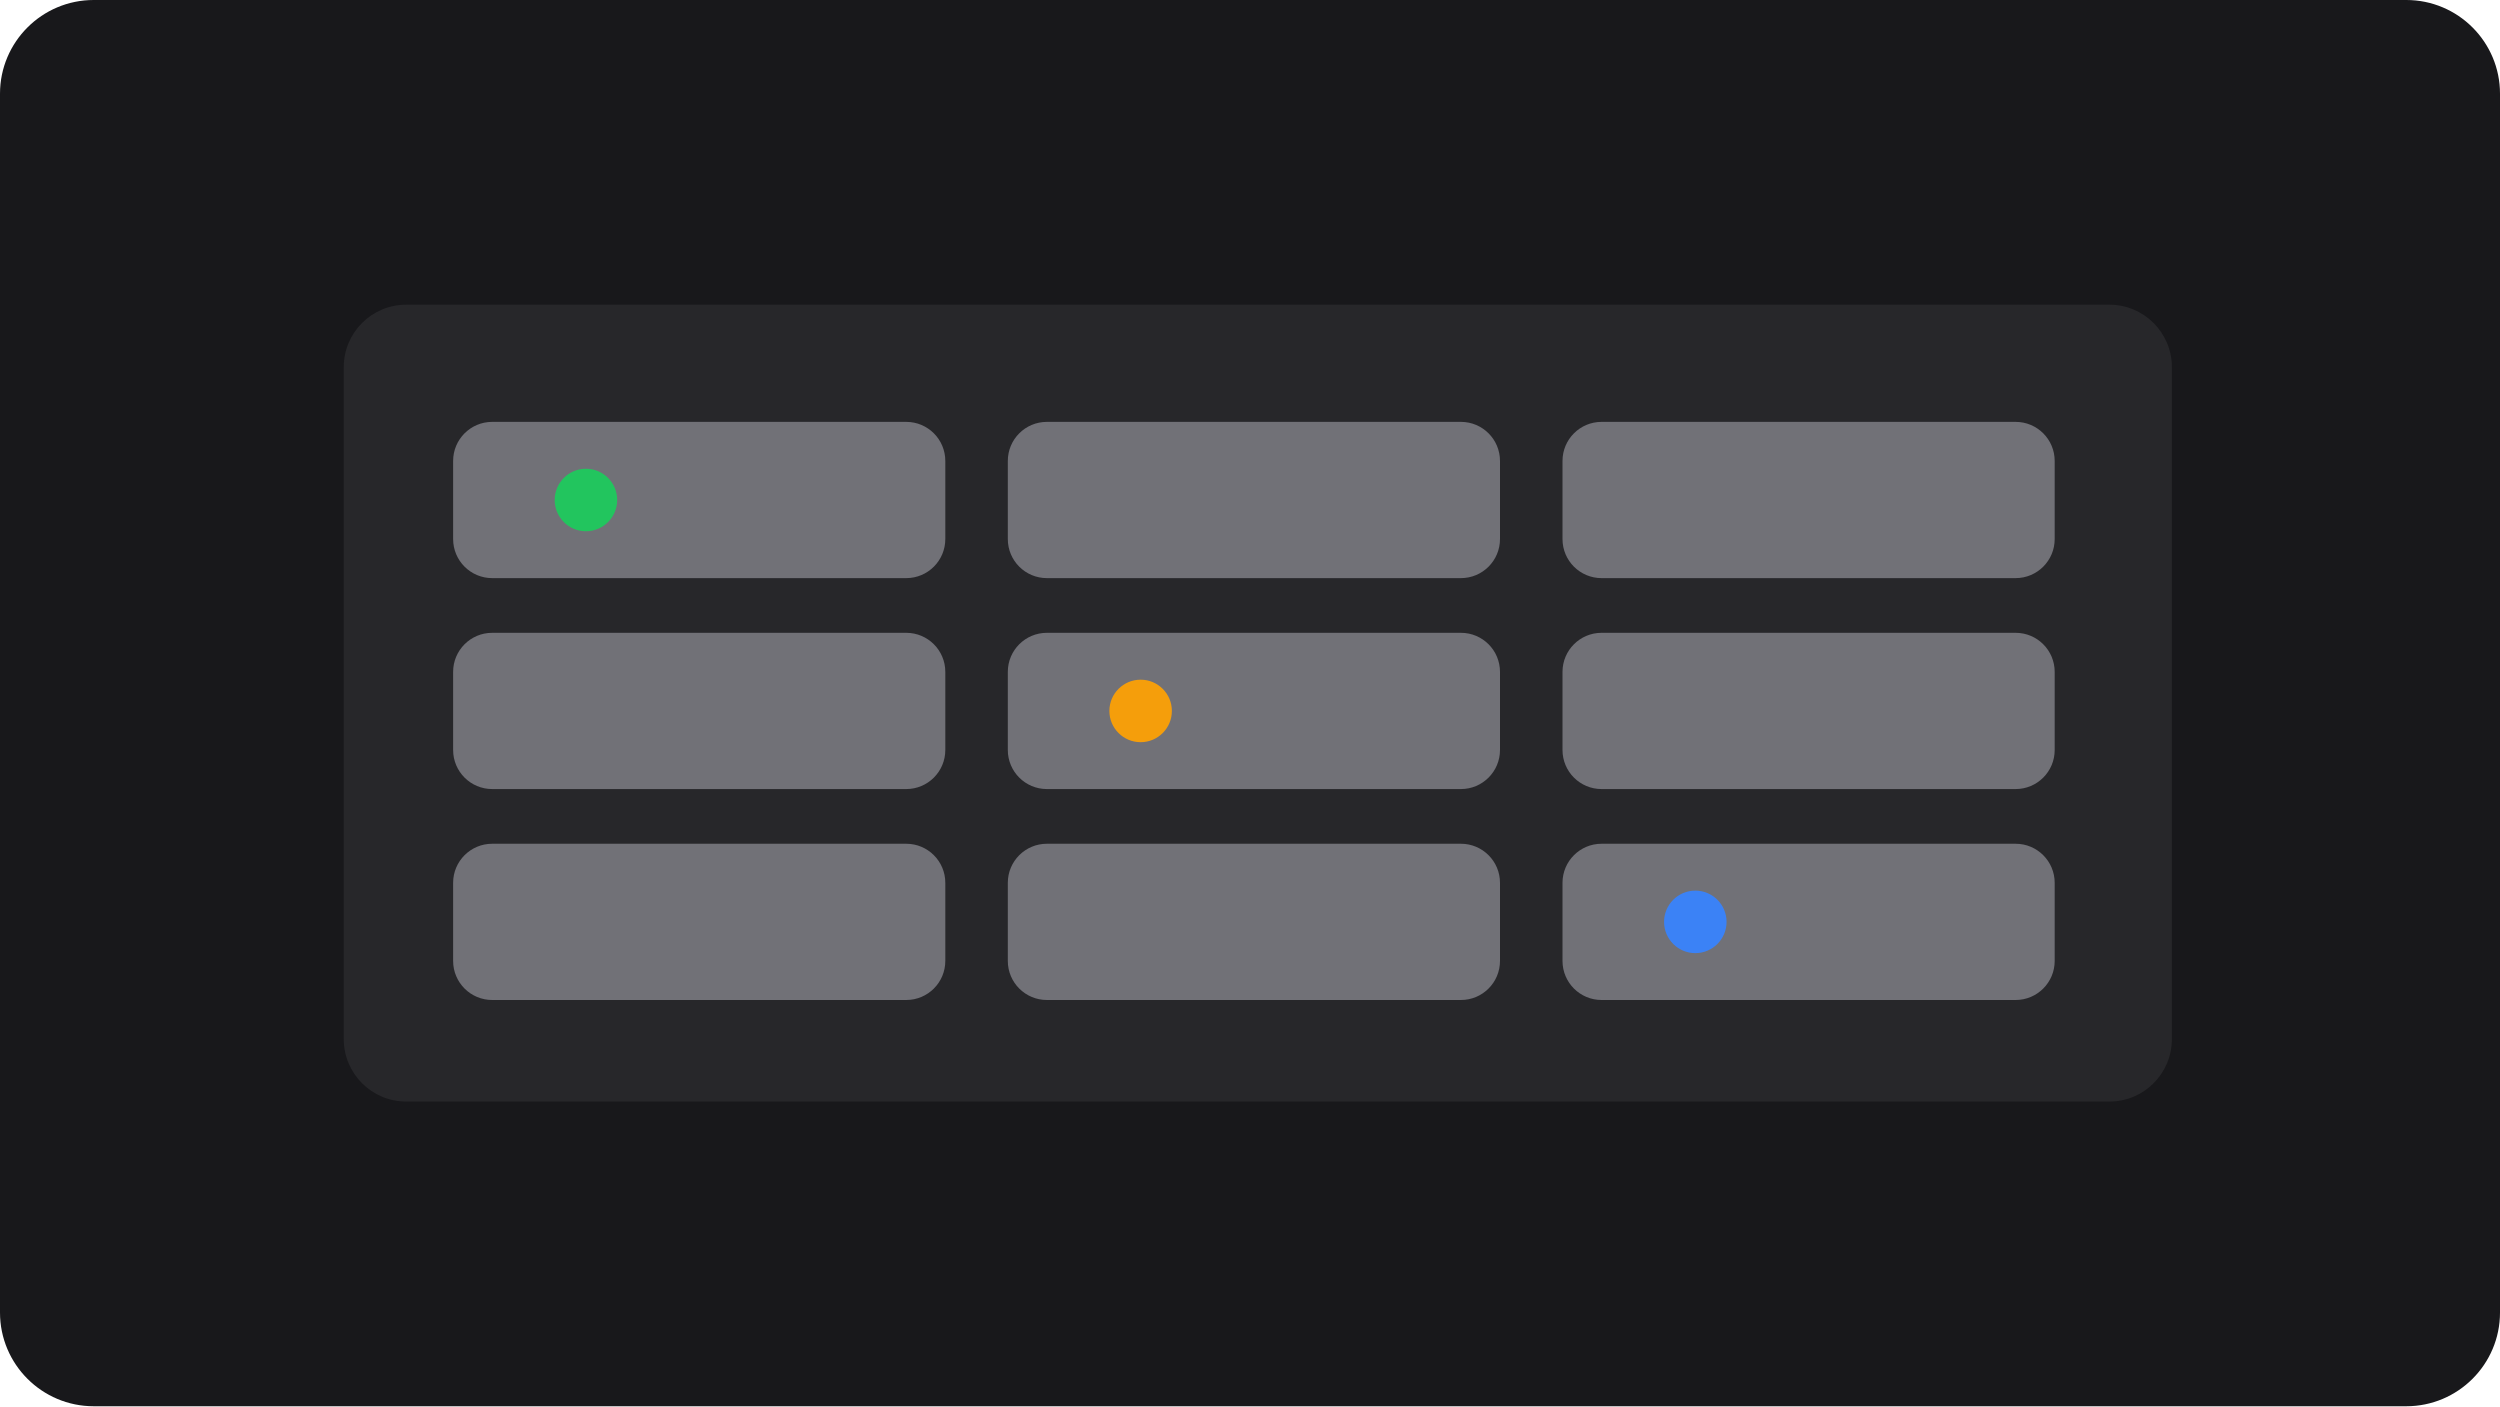
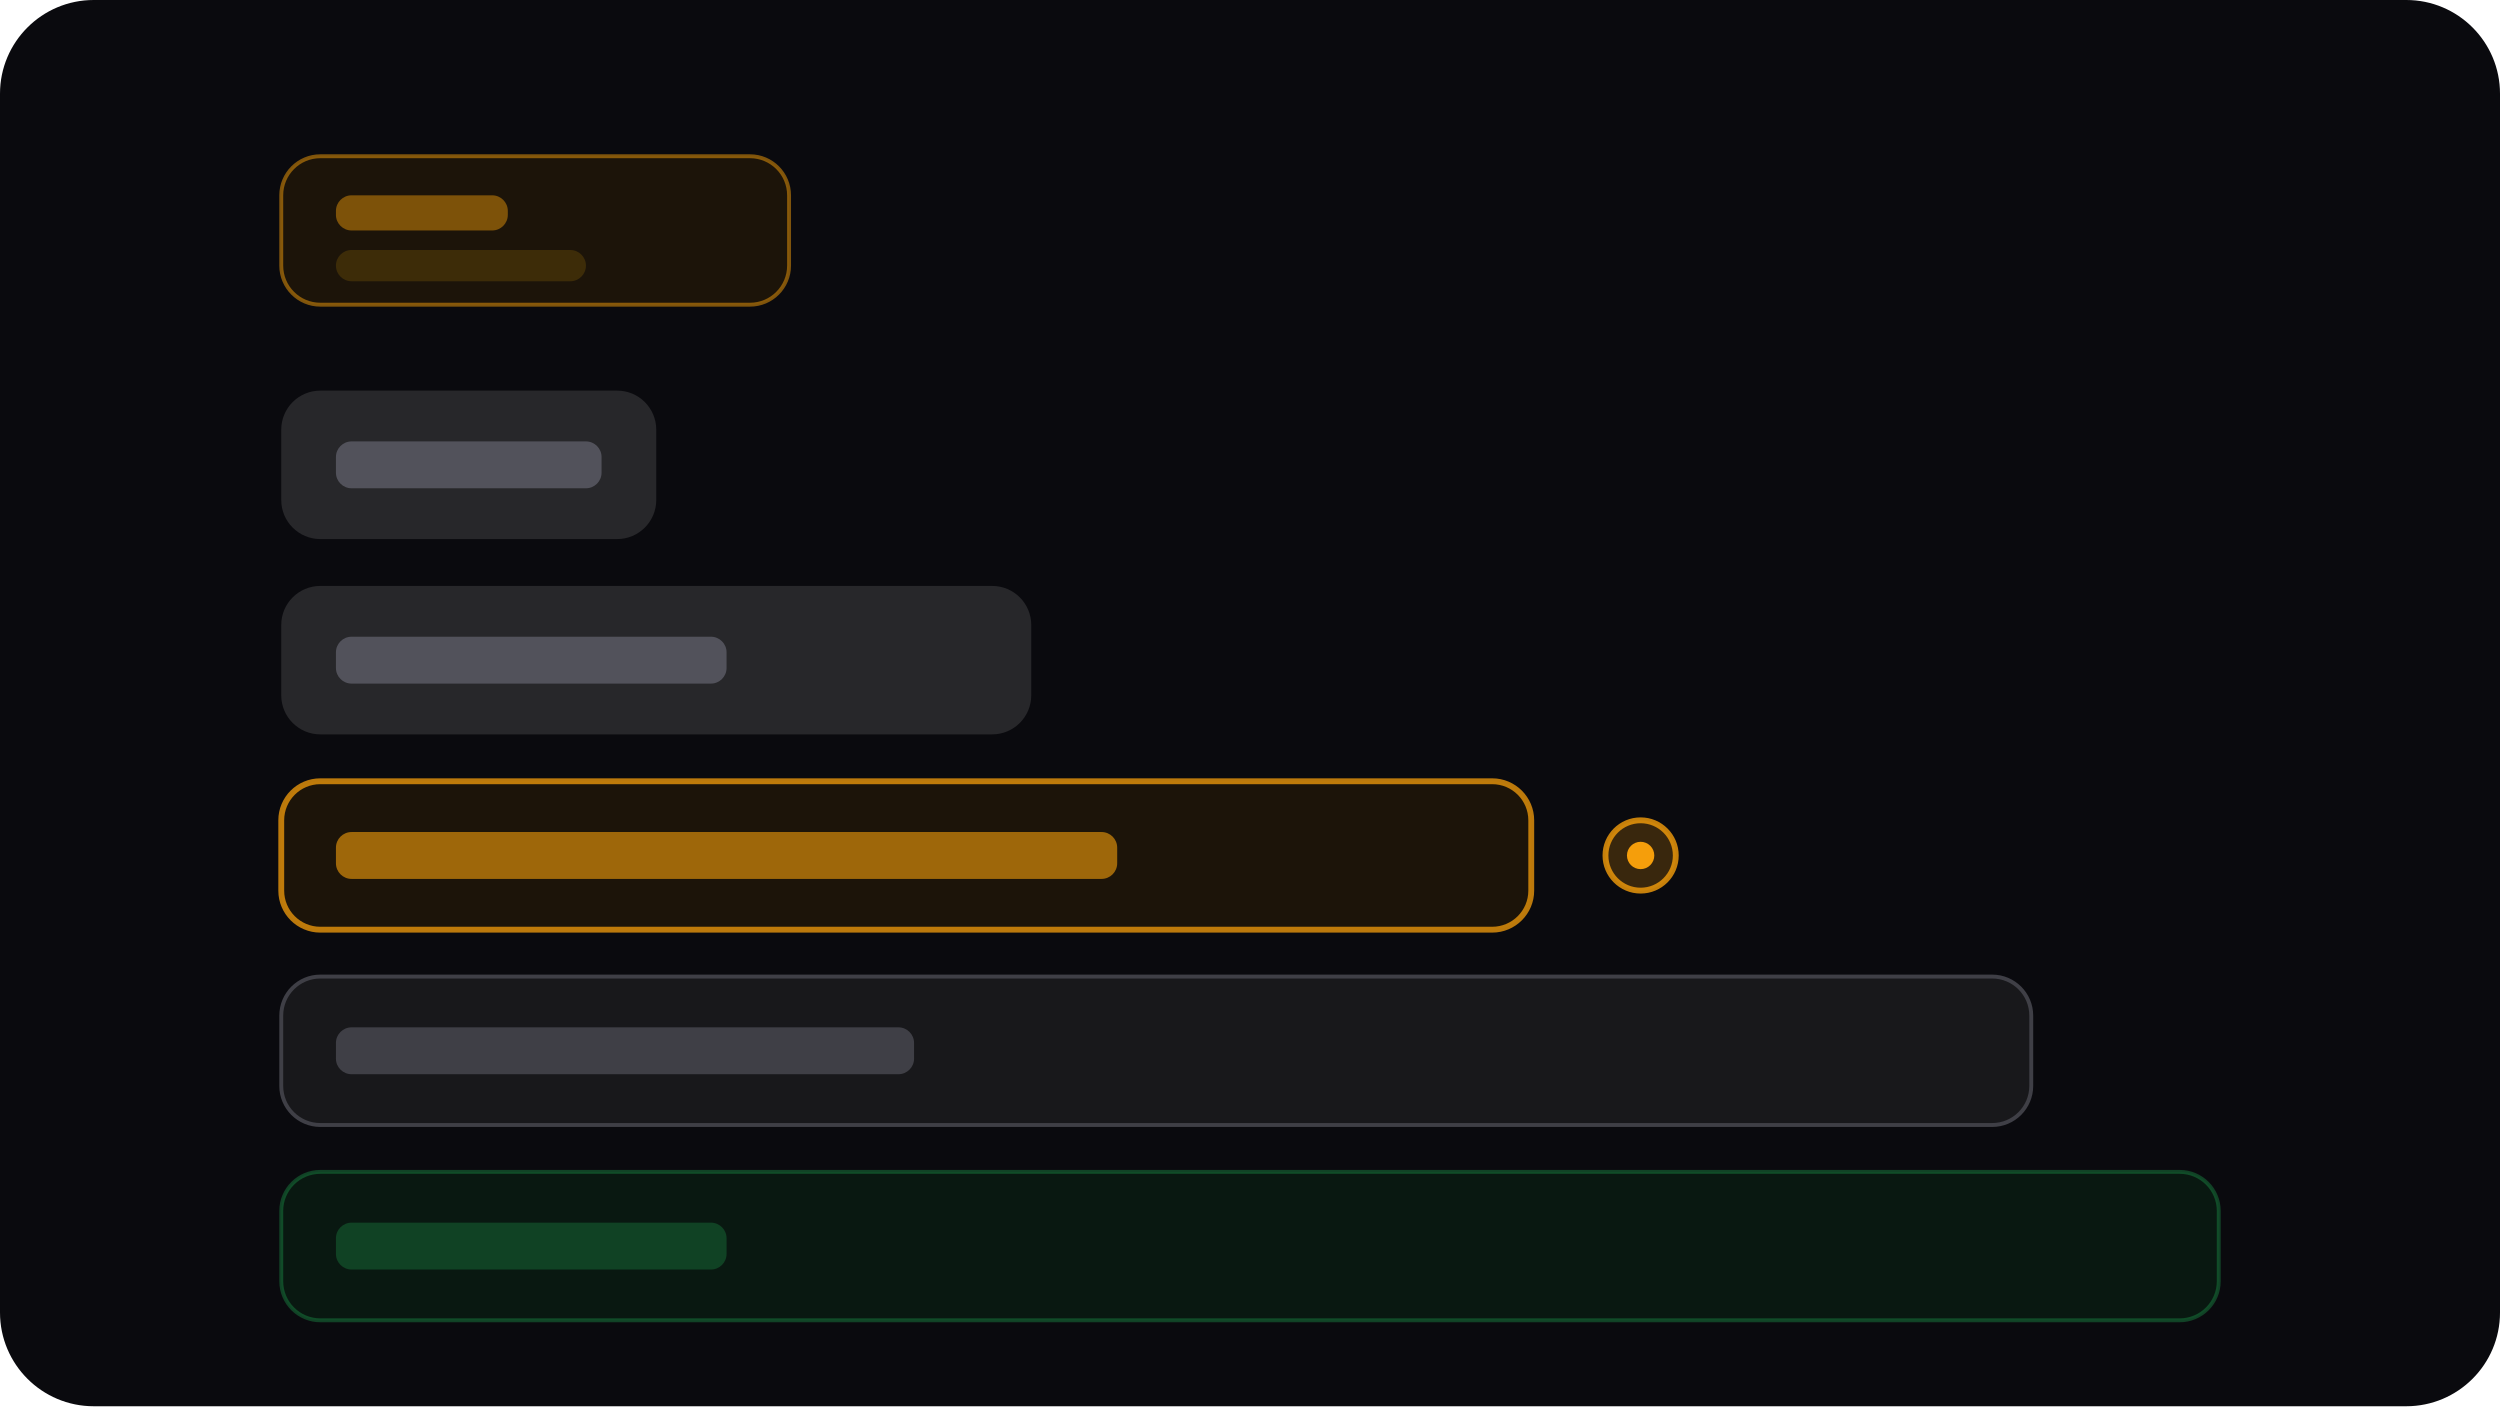
<svg xmlns="http://www.w3.org/2000/svg" width="640" height="360" viewBox="0 0 640 360" fill="none">
-   <rect width="640" height="360" rx="24" fill="#18181B" />
-   <rect x="88" y="78" width="468" height="204" rx="16" fill="#27272A" />
-   <g opacity="0.6">
-     <rect x="116" y="108" width="126" height="40" rx="10" fill="#A1A1AA" />
-     <rect x="258" y="108" width="126" height="40" rx="10" fill="#A1A1AA" />
-     <rect x="400" y="108" width="126" height="40" rx="10" fill="#A1A1AA" />
-     <rect x="116" y="162" width="126" height="40" rx="10" fill="#A1A1AA" />
-     <rect x="258" y="162" width="126" height="40" rx="10" fill="#A1A1AA" />
-     <rect x="400" y="162" width="126" height="40" rx="10" fill="#A1A1AA" />
-     <rect x="116" y="216" width="126" height="40" rx="10" fill="#A1A1AA" />
-     <rect x="258" y="216" width="126" height="40" rx="10" fill="#A1A1AA" />
-     <rect x="400" y="216" width="126" height="40" rx="10" fill="#A1A1AA" />
-   </g>
-   <circle cx="150" cy="128" r="8" fill="#22C55E" />
-   <circle cx="292" cy="182" r="8" fill="#F59E0B" />
-   <circle cx="434" cy="236" r="8" fill="#3B82F6" />
+   <rect width="640" height="360" rx="24" fill="#0A0A0E" />
+   <rect x="72" y="40" width="130" height="38" rx="10" fill="#1C1409" stroke="#F59E0B" stroke-width="1" stroke-opacity="0.5" />
+   <rect x="86" y="50" width="44" height="9" rx="4" fill="#F59E0B" fill-opacity="0.45" />
+   <rect x="86" y="64" width="64" height="8" rx="4" fill="#3D2C08" />
+   <rect x="72" y="100" width="96" height="38" rx="10" fill="#27272A" />
+   <rect x="86" y="113" width="68" height="12" rx="4" fill="#52525B" />
+   <rect x="72" y="150" width="192" height="38" rx="10" fill="#27272A" />
+   <rect x="86" y="163" width="100" height="12" rx="4" fill="#52525B" />
+   <rect x="72" y="200" width="320" height="38" rx="10" fill="#1C1409" stroke="#F59E0B" stroke-width="1.5" stroke-opacity="0.75" />
+   <rect x="86" y="213" width="200" height="12" rx="4" fill="#F59E0B" fill-opacity="0.6" />
+   <circle cx="420" cy="219" r="9" fill="#F59E0B" fill-opacity="0.2" stroke="#F59E0B" stroke-width="1.5" stroke-opacity="0.8" />
+   <circle cx="420" cy="219" r="3.5" fill="#F59E0B" />
+   <rect x="72" y="250" width="448" height="38" rx="10" fill="#18181B" stroke="#3F3F46" stroke-width="1" />
+   <rect x="86" y="263" width="148" height="12" rx="4" fill="#3F3F46" />
+   <rect x="72" y="300" width="496" height="38" rx="10" fill="#091811" stroke="#22C55E" stroke-width="1" stroke-opacity="0.3" />
+   <rect x="86" y="313" width="100" height="12" rx="4" fill="#166534" fill-opacity="0.55" />
</svg>
